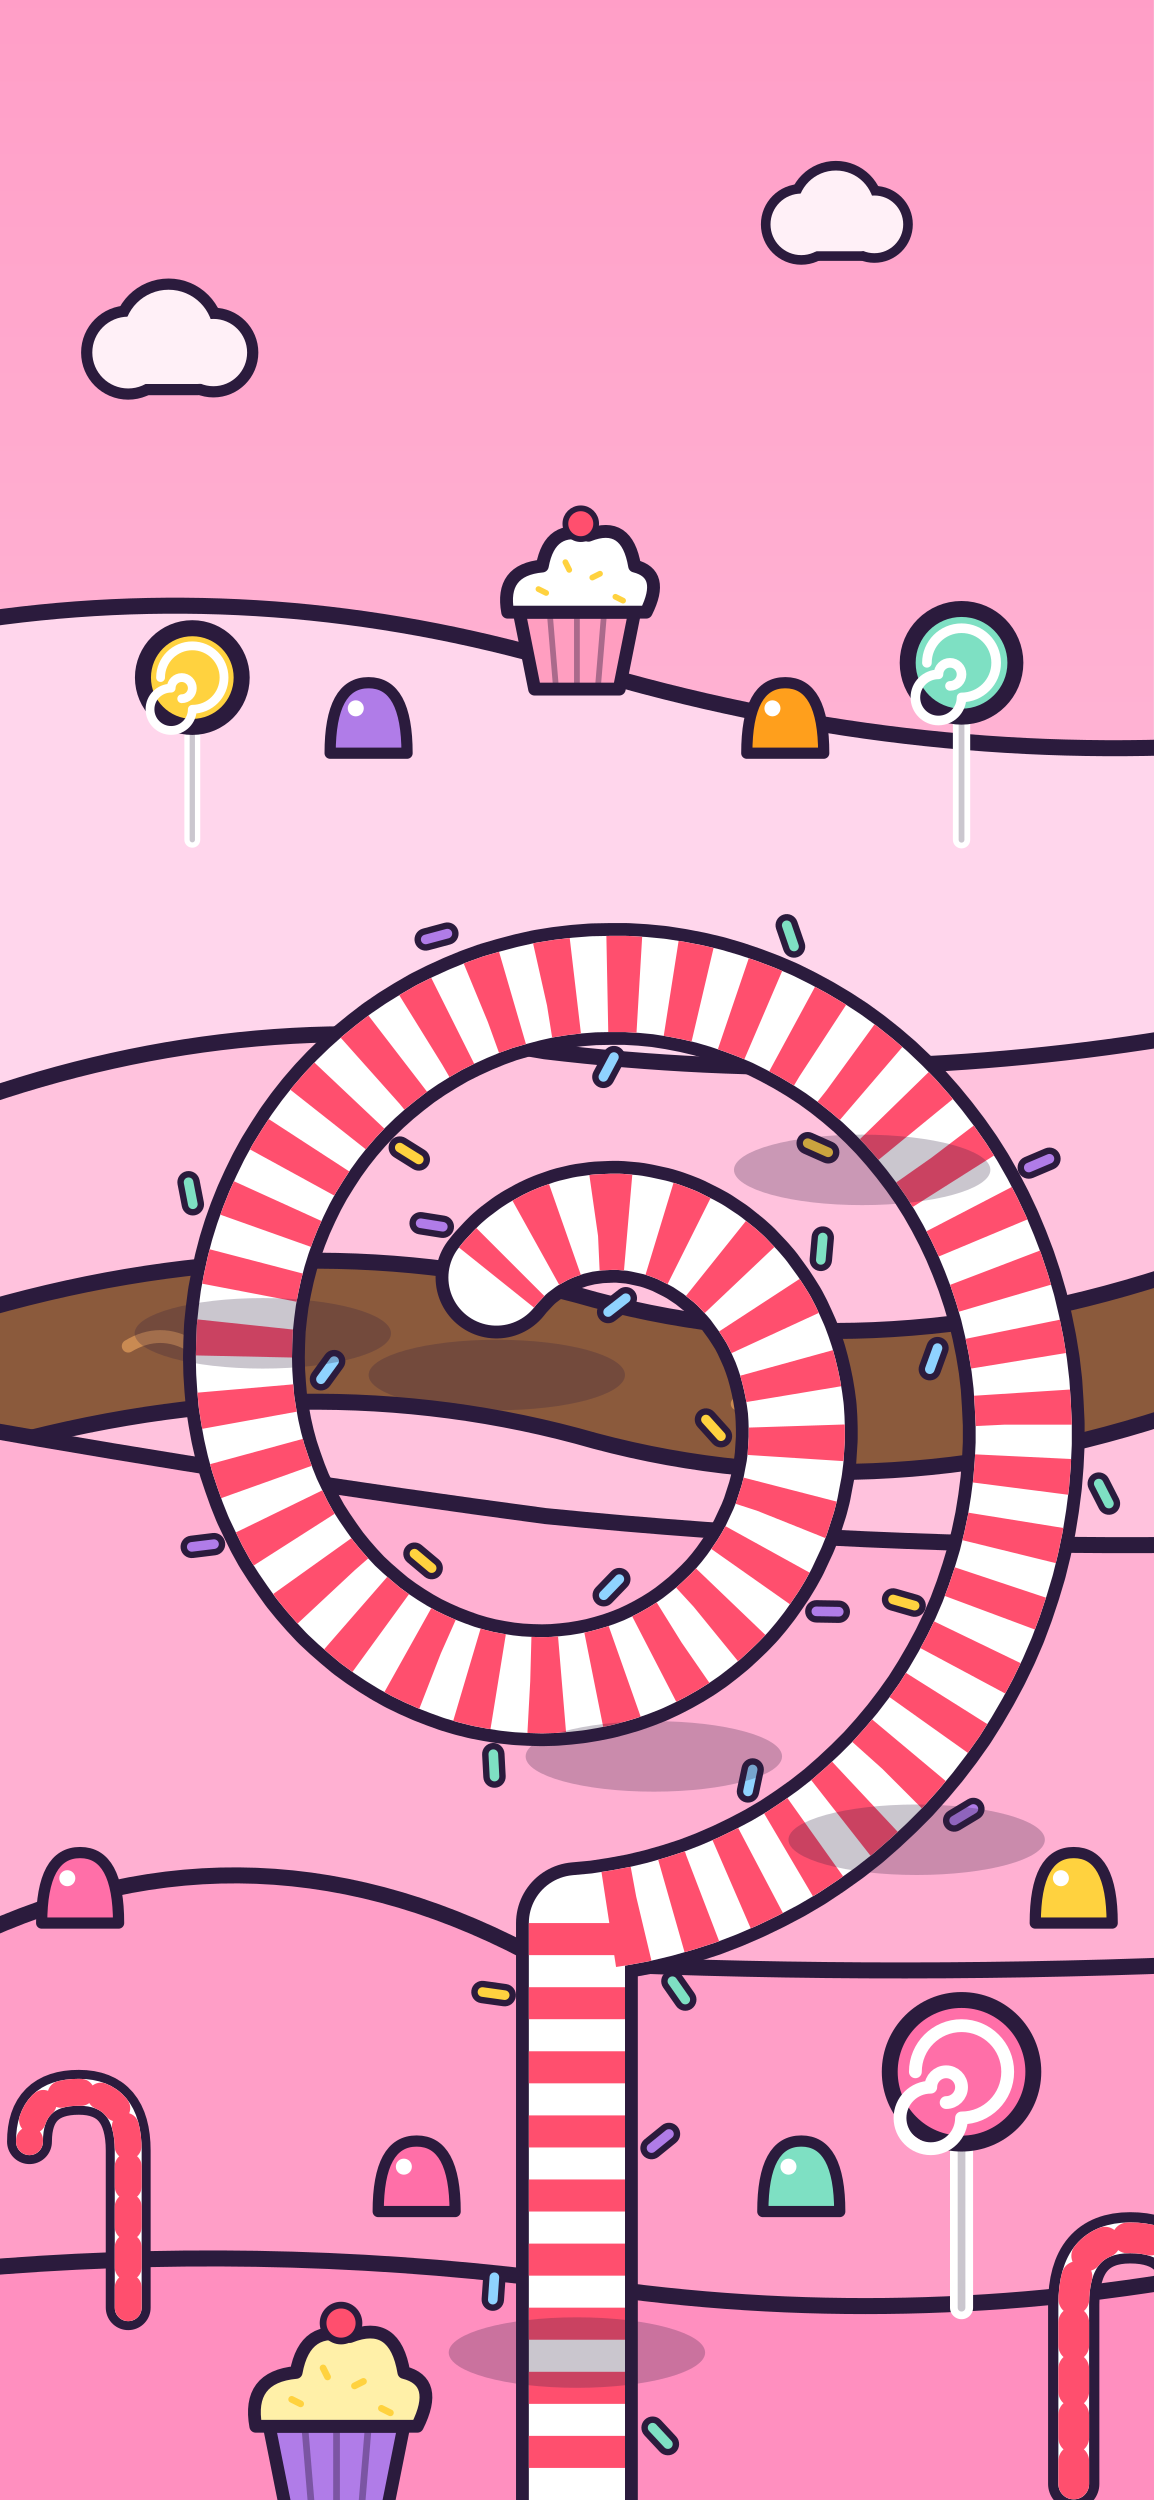
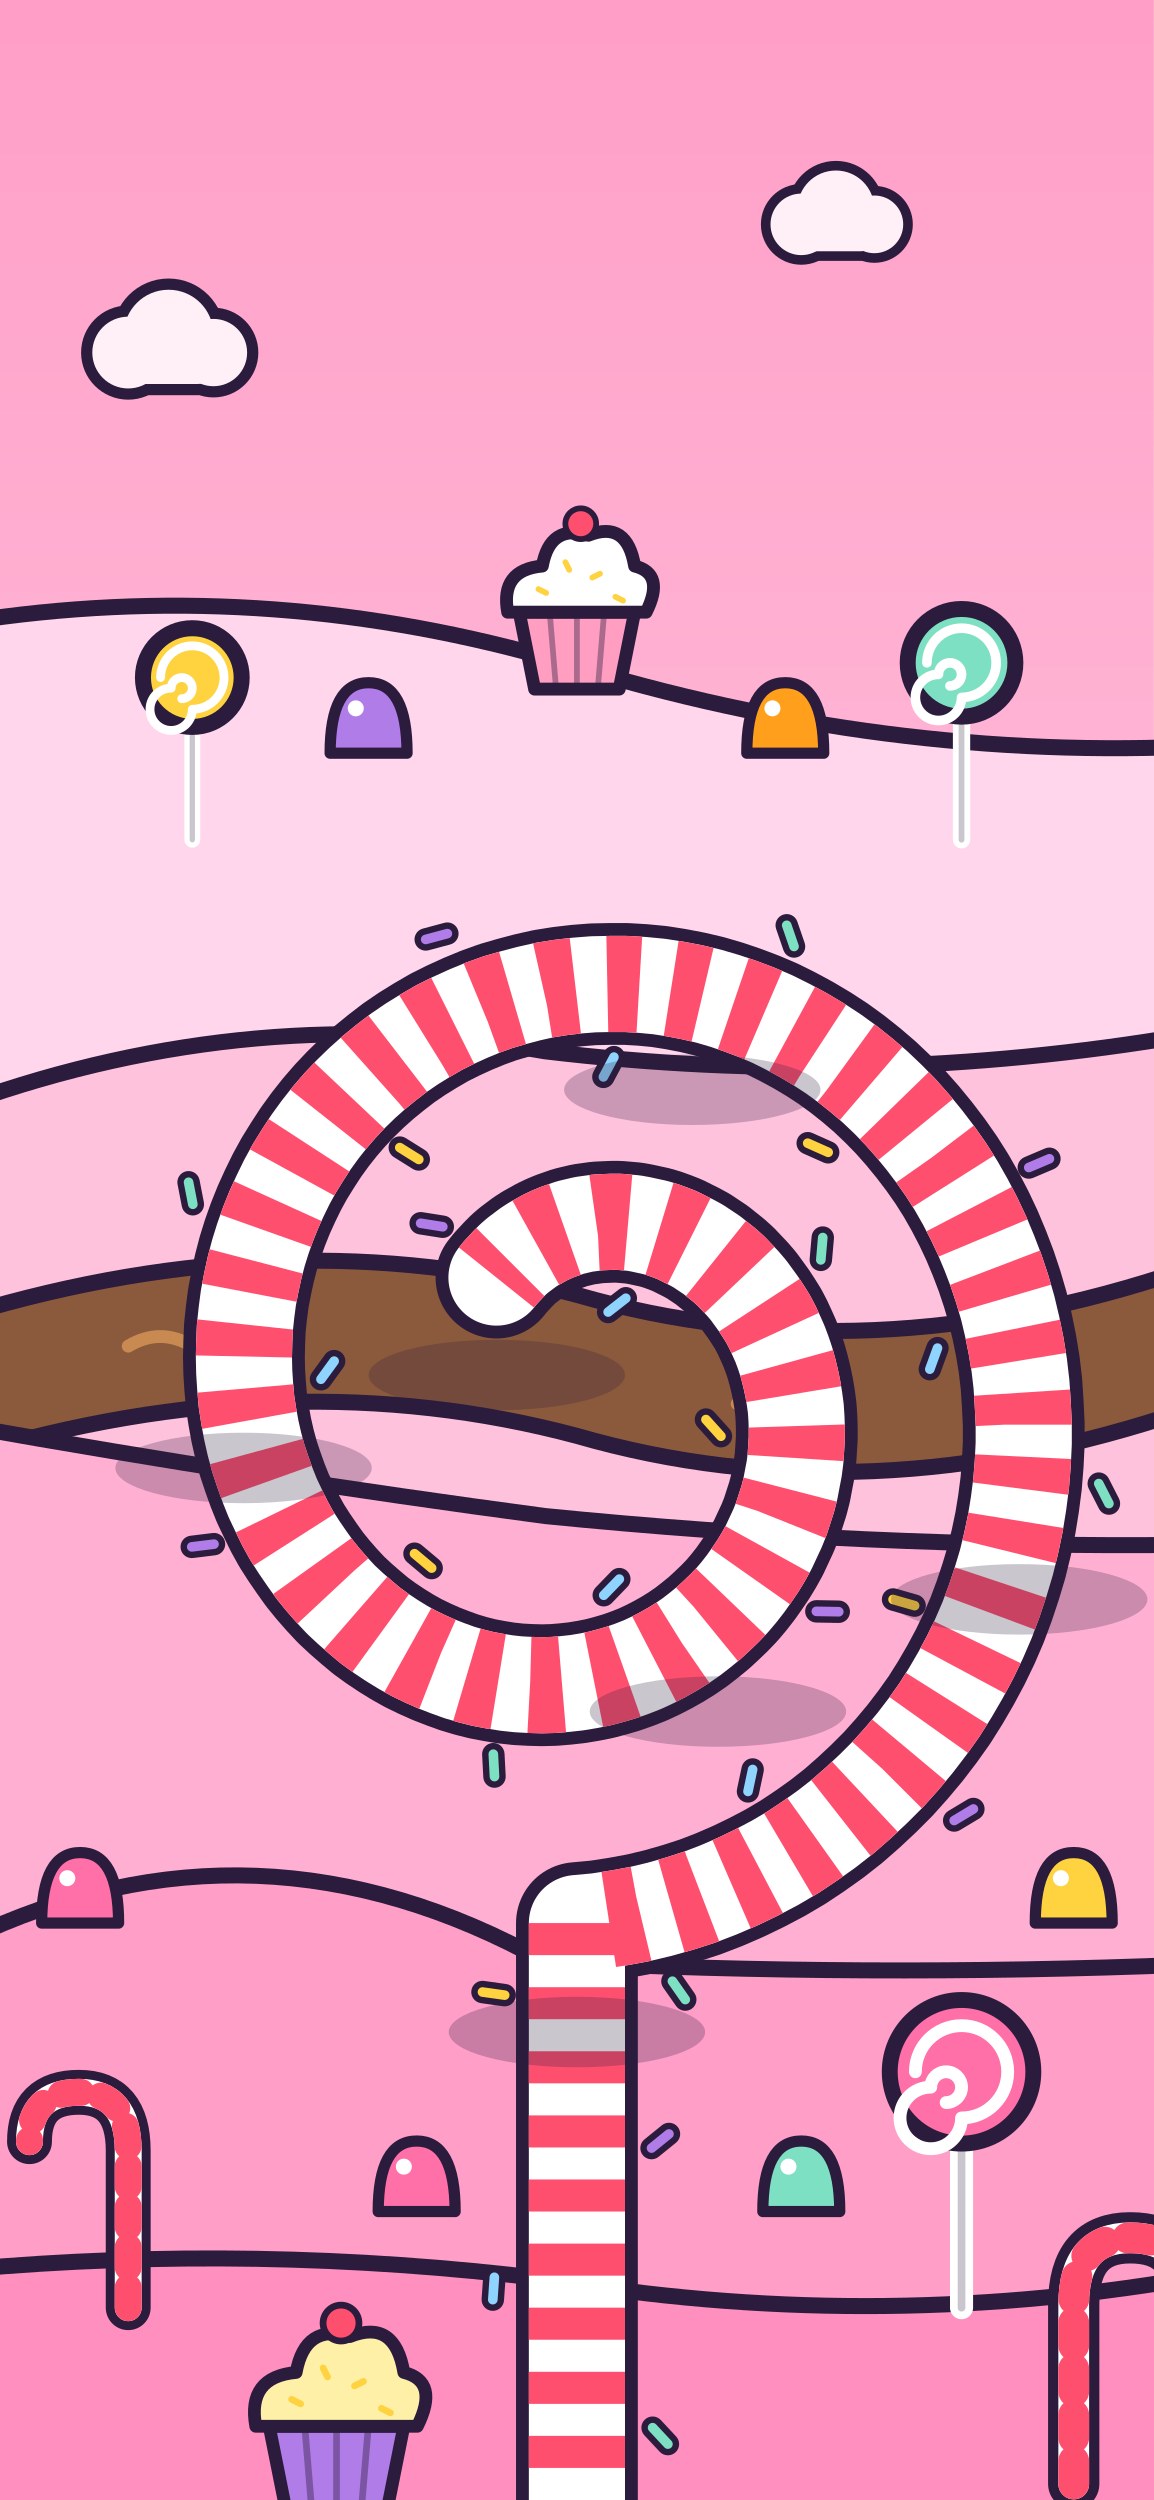
<svg xmlns="http://www.w3.org/2000/svg" viewBox="0 0 360 780" width="360" height="780">
  <defs>
    <linearGradient id="sky" x1="0" y1="0" x2="0" y2="1">
      <stop offset="0" stop-color="#FF9EC7" />
      <stop offset="1" stop-color="#FFE3F0" />
    </linearGradient>
    <g id="cloud">
      <circle cx="0" cy="0" r="16" />
      <circle cx="18" cy="-8" r="20" />
      <circle cx="38" cy="0" r="15" />
      <rect x="0" y="0" width="38" height="14" rx="7" />
    </g>
    <g id="bush">
      <circle cx="0" cy="0" r="18" />
      <circle cx="22" cy="-8" r="22" />
      <circle cx="46" cy="2" r="17" />
      <rect x="0" y="0" width="46" height="18" />
    </g>
  </defs>
  <rect width="360" height="780" fill="url(#sky)" />
  <g stroke="#2B1B3D" stroke-width="5" stroke-linejoin="round" stroke-linecap="round">
    <g transform="translate(40 110) scale(0.7)">
      <use href="#cloud" fill="#2B1B3D" stroke-width="10" />
      <use href="#cloud" fill="#FFF0F7" stroke="none" />
    </g>
    <g transform="translate(250 70) scale(0.6)">
      <use href="#cloud" fill="#2B1B3D" stroke-width="10" />
      <use href="#cloud" fill="#FFF0F7" stroke="none" />
    </g>
    <path d="M-10 194 Q80 180 170 205 Q270 237 370 233 L370 790 L-10 790 Z" fill="#FFD6EC" />
    <path d="M-10 344 Q80 312 170 328 Q270 340 370 323 L370 790 L-10 790 Z" fill="#FFC2DD" />
    <path d="M-10 410 Q90 380 180 404 Q270 430 370 396 L370 440 Q270 474 180 448 Q90 424 -10 454 Z" fill="#8B5A3C" />
    <path d="M40 420 q10 -6 20 0 M230 438 q10 -6 20 0" fill="none" stroke="#C98A52" stroke-width="4" />
    <path d="M-10 445 Q80 461 170 473 Q270 483 370 482 L370 790 L-10 790 Z" fill="#FFB0D2" />
    <path d="M-10 605 Q80 562 170 612 Q270 617 370 613 L370 790 L-10 790 Z" fill="#FF9EC7" />
    <path d="M-10 708 Q80 700 170 711 Q270 728 370 711 L370 790 L-10 790 Z" fill="#FF8FBF" />
    <path d="M180.0 830.0 L180.0 828.0 L180.0 826.0 L180.0 824.0 L180.0 822.0 L180.0 820.0 L180.0 818.0 L180.0 816.0 L180.0 814.0 L180.0 812.0 L180.0 810.0 L180.0 808.0 L180.0 806.0 L180.0 804.0 L180.0 802.0 L180.0 800.0 L180.0 798.0 L180.0 796.0 L180.0 794.0 L180.0 792.0 L180.0 790.0 L180.0 788.0 L180.0 786.0 L180.0 784.0 L180.0 782.0 L180.0 780.0 L180.0 778.0 L180.0 776.0 L180.0 774.0 L180.0 772.0 L180.0 770.0 L180.0 768.0 L180.0 766.0 L180.0 764.0 L180.0 762.0 L180.0 760.0 L180.0 758.0 L180.0 756.0 L180.0 754.0 L180.0 752.0 L180.0 750.0 L180.0 748.0 L180.0 746.0 L180.0 744.0 L180.0 742.0 L180.0 740.0 L180.0 738.0 L180.0 736.0 L180.0 734.0 L180.0 732.0 L180.0 730.0 L180.0 728.0 L180.0 726.0 L180.0 724.0 L180.0 722.0 L180.0 720.0 L180.0 718.0 L180.0 716.0 L180.0 714.0 L180.0 712.0 L180.0 710.0 L180.0 708.0 L180.0 706.0 L180.0 704.0 L180.0 702.0 L180.0 700.0 L180.0 698.0 L180.0 696.0 L180.0 694.0 L180.0 692.0 L180.0 690.0 L180.0 688.0 L180.0 686.0 L180.0 684.0 L180.0 682.0 L180.0 680.0 L180.0 678.0 L180.0 676.0 L180.0 674.0 L180.0 672.0 L180.0 670.0 L180.0 668.0 L180.0 666.0 L180.0 664.0 L180.0 662.0 L180.0 660.0 L180.0 658.0 L180.0 656.0 L180.0 654.0 L180.0 652.0 L180.0 650.0 L180.0 648.0 L180.0 646.0 L180.0 644.0 L180.0 642.0 L180.0 640.0 L180.0 638.0 L180.0 636.0 L180.0 634.0 L180.0 632.0 L180.0 630.0 L180.0 628.0 L180.0 626.0 L180.0 624.0 L180.0 622.0 L180.0 620.0 L180.0 618.0 L180.0 616.0 L180.0 614.0 L180.0 612.0 L180.0 610.0 L180.0 608.0 L180.0 606.0 L180.0 604.0 L180.0 602.0 L180.0 600.0 L186.5 599.4 L193.0 598.4 L199.5 597.2 L205.8 595.7 L212.1 593.9 L218.3 591.9 L224.3 589.6 L230.3 587.0 L236.1 584.2 L241.8 581.2 L247.4 577.9 L252.8 574.3 L258.0 570.6 L263.1 566.6 L267.9 562.4 L272.6 558.0 L277.1 553.5 L281.4 548.7 L285.5 543.8 L289.4 538.7 L293.1 533.5 L296.5 528.1 L299.7 522.6 L302.7 517.0 L305.5 511.2 L308.0 505.4 L310.2 499.5 L312.2 493.5 L314.0 487.5 L315.5 481.4 L316.8 475.2 L317.8 469.0 L318.6 462.8 L319.1 456.6 L319.4 450.4 L319.4 444.2 L319.1 438.1 L318.7 431.9 L318.0 425.9 L317.0 419.8 L315.8 413.9 L314.4 408.0 L312.7 402.2 L310.8 396.5 L308.7 391.0 L306.4 385.5 L303.9 380.2 L301.2 375.0 L298.3 369.9 L295.2 365.0 L291.9 360.3 L288.4 355.7 L284.8 351.3 L281.0 347.0 L277.1 343.0 L273.0 339.1 L268.8 335.5 L264.4 332.0 L260.0 328.8 L255.4 325.8 L250.7 323.0 L245.9 320.4 L241.1 318.0 L236.2 315.9 L231.2 314.0 L226.2 312.3 L221.1 310.8 L216.0 309.6 L210.8 308.6 L205.7 307.8 L200.5 307.3 L195.4 307.0 L190.2 307.0 L185.1 307.1 L180.0 307.5 L174.9 308.1 L169.9 308.9 L165.0 310.0 L160.1 311.3 L155.3 312.7 L150.6 314.4 L146.0 316.3 L141.4 318.4 L137.0 320.6 L132.7 323.1 L128.5 325.7 L124.4 328.5 L120.5 331.5 L116.7 334.6 L113.0 337.9 L109.5 341.3 L106.1 344.9 L102.9 348.6 L99.9 352.4 L97.0 356.4 L94.4 360.4 L91.8 364.6 L89.5 368.8 L87.4 373.1 L85.4 377.5 L83.6 382.0 L82.0 386.5 L80.6 391.0 L79.4 395.6 L78.4 400.2 L77.5 404.9 L76.9 409.5 L76.4 414.2 L76.2 418.9 L76.1 423.5 L76.2 428.1 L76.5 432.7 L76.9 437.3 L77.6 441.8 L78.4 446.2 L79.4 450.6 L80.6 455.0 L82.0 459.2 L83.5 463.4 L85.1 467.4 L87.0 471.4 L88.9 475.3 L91.0 479.1 L93.3 482.7 L95.7 486.2 L98.2 489.7 L100.8 492.9 L103.6 496.1 L106.4 499.1 L109.4 501.9 L112.5 504.6 L115.6 507.2 L118.9 509.6 L122.2 511.8 L125.6 513.9 L129.0 515.8 L132.5 517.5 L136.1 519.1 L139.7 520.5 L143.3 521.8 L147.0 522.9 L150.6 523.8 L154.3 524.5 L158.0 525.1 L161.7 525.5 L165.4 525.7 L169.1 525.8 L172.8 525.7 L176.4 525.4 L180.0 525.0 L183.6 524.4 L187.1 523.7 L190.5 522.8 L193.9 521.8 L197.3 520.6 L200.6 519.3 L203.8 517.8 L206.9 516.2 L209.9 514.5 L212.8 512.7 L215.7 510.7 L218.4 508.6 L221.1 506.4 L223.6 504.1 L226.1 501.7 L228.4 499.3 L230.6 496.7 L232.7 494.0 L234.6 491.3 L236.5 488.5 L238.2 485.7 L239.8 482.8 L241.2 479.8 L242.6 476.8 L243.8 473.8 L244.8 470.7 L245.8 467.6 L246.6 464.5 L247.2 461.3 L247.8 458.2 L248.2 455.0 L248.4 451.9 L248.6 448.8 L248.6 445.7 L248.5 442.6 L248.3 439.5 L247.9 436.5 L247.4 433.5 L246.8 430.6 L246.1 427.7 L245.3 424.8 L244.4 422.1 L243.4 419.4 L242.2 416.7 L241.0 414.1 L239.7 411.6 L238.2 409.2 L236.7 406.9 L235.1 404.7 L233.5 402.5 L231.7 400.4 L229.9 398.5 L228.1 396.6 L226.1 394.8 L224.1 393.2 L222.1 391.6 L220.0 390.2 L217.9 388.8 L215.7 387.6 L213.5 386.5 L211.3 385.4 L209.0 384.5 L206.8 383.7 L204.5 383.0 L202.2 382.5 L199.9 382.0 L197.7 381.6 L195.4 381.4 L193.1 381.2 L190.9 381.2 L188.6 381.3 L186.4 381.4 L184.3 381.7 L182.1 382.0 L180.0 382.5 L177.9 383.0 L175.9 383.7 L173.9 384.4 L172.0 385.2 L170.1 386.1 L168.3 387.1 L166.5 388.1 L164.8 389.2 L163.2 390.4 L161.6 391.6 L160.1 392.9 L158.7 394.3 L157.4 395.7 L156.1 397.1 L154.9 398.6" fill="none" stroke="#2B1B3D" stroke-width="38" stroke-linejoin="round" />
    <path d="M180.0 830.0 L180.0 828.0 L180.0 826.0 L180.0 824.0 L180.0 822.0 L180.0 820.0 L180.0 818.0 L180.0 816.0 L180.0 814.0 L180.0 812.0 L180.0 810.0 L180.0 808.0 L180.0 806.0 L180.0 804.0 L180.0 802.0 L180.0 800.0 L180.0 798.0 L180.0 796.0 L180.0 794.0 L180.0 792.0 L180.0 790.0 L180.0 788.0 L180.0 786.0 L180.0 784.0 L180.0 782.0 L180.0 780.0 L180.0 778.0 L180.0 776.0 L180.0 774.0 L180.0 772.0 L180.0 770.0 L180.0 768.0 L180.0 766.0 L180.0 764.0 L180.0 762.0 L180.0 760.0 L180.0 758.0 L180.0 756.0 L180.0 754.0 L180.0 752.0 L180.0 750.0 L180.0 748.0 L180.0 746.0 L180.0 744.0 L180.0 742.0 L180.0 740.0 L180.0 738.0 L180.0 736.0 L180.0 734.0 L180.0 732.0 L180.0 730.0 L180.0 728.0 L180.0 726.0 L180.0 724.0 L180.0 722.0 L180.0 720.0 L180.0 718.0 L180.0 716.0 L180.0 714.0 L180.0 712.0 L180.0 710.0 L180.0 708.0 L180.0 706.0 L180.0 704.0 L180.0 702.0 L180.0 700.0 L180.0 698.0 L180.0 696.0 L180.0 694.0 L180.0 692.0 L180.0 690.0 L180.0 688.0 L180.0 686.0 L180.0 684.0 L180.0 682.0 L180.0 680.0 L180.0 678.0 L180.0 676.0 L180.0 674.0 L180.0 672.0 L180.0 670.0 L180.0 668.0 L180.0 666.0 L180.0 664.0 L180.0 662.0 L180.0 660.0 L180.0 658.0 L180.0 656.0 L180.0 654.0 L180.0 652.0 L180.0 650.0 L180.0 648.0 L180.0 646.0 L180.0 644.0 L180.0 642.0 L180.0 640.0 L180.0 638.0 L180.0 636.0 L180.0 634.0 L180.0 632.0 L180.0 630.0 L180.0 628.0 L180.0 626.0 L180.0 624.0 L180.0 622.0 L180.0 620.0 L180.0 618.0 L180.0 616.0 L180.0 614.0 L180.0 612.0 L180.0 610.0 L180.0 608.0 L180.0 606.0 L180.0 604.0 L180.0 602.0 L180.0 600.0 L186.5 599.4 L193.0 598.4 L199.5 597.2 L205.8 595.7 L212.1 593.9 L218.3 591.9 L224.3 589.6 L230.3 587.0 L236.1 584.2 L241.8 581.2 L247.4 577.9 L252.8 574.3 L258.0 570.6 L263.1 566.6 L267.9 562.4 L272.6 558.0 L277.1 553.5 L281.4 548.7 L285.5 543.8 L289.4 538.7 L293.1 533.5 L296.5 528.1 L299.7 522.6 L302.7 517.0 L305.5 511.2 L308.0 505.4 L310.2 499.5 L312.2 493.5 L314.0 487.5 L315.5 481.4 L316.8 475.2 L317.8 469.0 L318.6 462.8 L319.1 456.6 L319.4 450.4 L319.4 444.2 L319.1 438.1 L318.7 431.9 L318.0 425.9 L317.0 419.8 L315.8 413.9 L314.4 408.0 L312.7 402.2 L310.8 396.5 L308.7 391.0 L306.4 385.5 L303.9 380.2 L301.2 375.0 L298.3 369.9 L295.2 365.0 L291.9 360.3 L288.4 355.7 L284.8 351.3 L281.0 347.0 L277.1 343.0 L273.0 339.1 L268.8 335.5 L264.4 332.0 L260.0 328.8 L255.4 325.8 L250.7 323.0 L245.9 320.4 L241.1 318.0 L236.2 315.9 L231.2 314.0 L226.2 312.3 L221.1 310.8 L216.0 309.6 L210.8 308.6 L205.7 307.8 L200.5 307.3 L195.4 307.0 L190.2 307.0 L185.1 307.1 L180.0 307.5 L174.9 308.1 L169.9 308.9 L165.0 310.0 L160.1 311.3 L155.3 312.7 L150.6 314.4 L146.0 316.3 L141.4 318.4 L137.0 320.6 L132.7 323.1 L128.5 325.7 L124.4 328.5 L120.5 331.5 L116.7 334.6 L113.0 337.9 L109.5 341.3 L106.1 344.9 L102.9 348.6 L99.9 352.4 L97.0 356.4 L94.4 360.4 L91.8 364.6 L89.5 368.8 L87.4 373.1 L85.4 377.5 L83.6 382.0 L82.0 386.5 L80.6 391.0 L79.4 395.6 L78.4 400.2 L77.5 404.9 L76.9 409.5 L76.4 414.2 L76.2 418.9 L76.1 423.5 L76.2 428.1 L76.5 432.7 L76.9 437.3 L77.6 441.8 L78.4 446.2 L79.4 450.6 L80.6 455.0 L82.0 459.2 L83.5 463.4 L85.1 467.4 L87.0 471.4 L88.9 475.3 L91.0 479.1 L93.3 482.7 L95.7 486.2 L98.2 489.7 L100.8 492.9 L103.6 496.1 L106.4 499.1 L109.4 501.9 L112.5 504.6 L115.6 507.2 L118.9 509.6 L122.2 511.8 L125.6 513.9 L129.0 515.8 L132.5 517.5 L136.1 519.1 L139.7 520.5 L143.3 521.8 L147.0 522.9 L150.6 523.8 L154.3 524.5 L158.0 525.1 L161.7 525.5 L165.4 525.7 L169.1 525.8 L172.8 525.7 L176.4 525.4 L180.0 525.0 L183.6 524.4 L187.1 523.7 L190.5 522.8 L193.9 521.8 L197.3 520.6 L200.6 519.3 L203.8 517.8 L206.9 516.2 L209.9 514.5 L212.8 512.7 L215.7 510.7 L218.4 508.6 L221.1 506.4 L223.6 504.1 L226.1 501.7 L228.4 499.3 L230.6 496.7 L232.7 494.0 L234.6 491.3 L236.5 488.5 L238.2 485.7 L239.8 482.8 L241.2 479.8 L242.6 476.8 L243.8 473.8 L244.8 470.7 L245.8 467.6 L246.6 464.5 L247.2 461.3 L247.8 458.2 L248.2 455.0 L248.4 451.9 L248.6 448.8 L248.6 445.7 L248.5 442.6 L248.3 439.5 L247.9 436.5 L247.4 433.5 L246.8 430.6 L246.1 427.7 L245.3 424.8 L244.4 422.1 L243.4 419.4 L242.2 416.7 L241.0 414.1 L239.7 411.6 L238.2 409.2 L236.7 406.9 L235.1 404.7 L233.5 402.5 L231.7 400.4 L229.9 398.5 L228.1 396.6 L226.1 394.8 L224.1 393.2 L222.1 391.6 L220.0 390.2 L217.9 388.8 L215.7 387.6 L213.5 386.5 L211.3 385.4 L209.0 384.5 L206.8 383.7 L204.5 383.0 L202.2 382.5 L199.9 382.0 L197.7 381.6 L195.4 381.4 L193.1 381.2 L190.9 381.2 L188.6 381.3 L186.4 381.4 L184.3 381.7 L182.1 382.0 L180.0 382.5 L177.9 383.0 L175.9 383.7 L173.9 384.4 L172.0 385.2 L170.1 386.1 L168.3 387.1 L166.5 388.1 L164.8 389.2 L163.2 390.4 L161.6 391.6 L160.1 392.9 L158.7 394.3 L157.4 395.7 L156.1 397.1 L154.9 398.6" fill="none" stroke="#FFFFFF" stroke-width="30" stroke-linejoin="round" />
    <path d="M180.0 830.0 L180.0 828.0 L180.0 826.0 L180.0 824.0 L180.0 822.0 L180.0 820.0 L180.0 818.0 L180.0 816.0 L180.0 814.0 L180.0 812.0 L180.0 810.0 L180.0 808.0 L180.0 806.0 L180.0 804.0 L180.0 802.0 L180.0 800.0 L180.0 798.0 L180.0 796.0 L180.0 794.0 L180.0 792.0 L180.0 790.0 L180.0 788.0 L180.0 786.0 L180.0 784.0 L180.0 782.0 L180.0 780.0 L180.0 778.0 L180.0 776.0 L180.0 774.0 L180.0 772.0 L180.0 770.0 L180.0 768.0 L180.0 766.0 L180.0 764.0 L180.0 762.0 L180.0 760.0 L180.0 758.0 L180.0 756.0 L180.0 754.0 L180.0 752.0 L180.0 750.0 L180.0 748.0 L180.0 746.0 L180.0 744.0 L180.0 742.0 L180.0 740.0 L180.0 738.0 L180.0 736.0 L180.0 734.0 L180.0 732.0 L180.0 730.0 L180.0 728.0 L180.0 726.0 L180.0 724.0 L180.0 722.0 L180.0 720.0 L180.0 718.0 L180.0 716.0 L180.0 714.0 L180.0 712.0 L180.0 710.0 L180.0 708.0 L180.0 706.0 L180.0 704.0 L180.0 702.0 L180.0 700.0 L180.0 698.0 L180.0 696.0 L180.0 694.0 L180.0 692.0 L180.0 690.0 L180.0 688.0 L180.0 686.0 L180.0 684.0 L180.0 682.0 L180.0 680.0 L180.0 678.0 L180.0 676.0 L180.0 674.0 L180.0 672.0 L180.0 670.0 L180.0 668.0 L180.0 666.0 L180.0 664.0 L180.0 662.0 L180.0 660.0 L180.0 658.0 L180.0 656.0 L180.0 654.0 L180.0 652.0 L180.0 650.0 L180.0 648.0 L180.0 646.0 L180.0 644.0 L180.0 642.0 L180.0 640.0 L180.0 638.0 L180.0 636.0 L180.0 634.0 L180.0 632.0 L180.0 630.0 L180.0 628.0 L180.0 626.0 L180.0 624.0 L180.0 622.0 L180.0 620.0 L180.0 618.0 L180.0 616.0 L180.0 614.0 L180.0 612.0 L180.0 610.0 L180.0 608.0 L180.0 606.0 L180.0 604.0 L180.0 602.0 L180.0 600.0 L186.5 599.4 L193.0 598.4 L199.5 597.2 L205.8 595.7 L212.1 593.9 L218.3 591.9 L224.3 589.6 L230.3 587.0 L236.1 584.2 L241.8 581.2 L247.4 577.9 L252.8 574.3 L258.0 570.6 L263.1 566.6 L267.9 562.4 L272.6 558.0 L277.1 553.5 L281.4 548.7 L285.5 543.8 L289.4 538.7 L293.1 533.5 L296.5 528.1 L299.7 522.6 L302.7 517.0 L305.5 511.2 L308.0 505.4 L310.2 499.5 L312.2 493.5 L314.0 487.5 L315.5 481.4 L316.8 475.2 L317.8 469.0 L318.6 462.8 L319.1 456.6 L319.4 450.4 L319.4 444.2 L319.1 438.1 L318.7 431.9 L318.0 425.9 L317.0 419.8 L315.8 413.9 L314.4 408.0 L312.7 402.2 L310.8 396.5 L308.7 391.0 L306.4 385.5 L303.9 380.2 L301.2 375.0 L298.3 369.9 L295.2 365.0 L291.9 360.3 L288.4 355.7 L284.8 351.3 L281.0 347.0 L277.1 343.0 L273.0 339.1 L268.8 335.5 L264.4 332.0 L260.0 328.8 L255.4 325.8 L250.7 323.0 L245.9 320.4 L241.1 318.0 L236.2 315.9 L231.2 314.0 L226.2 312.3 L221.1 310.8 L216.0 309.6 L210.8 308.6 L205.7 307.8 L200.5 307.3 L195.4 307.0 L190.2 307.0 L185.1 307.1 L180.0 307.5 L174.9 308.1 L169.9 308.9 L165.0 310.0 L160.1 311.3 L155.3 312.7 L150.6 314.4 L146.0 316.3 L141.4 318.4 L137.0 320.6 L132.7 323.1 L128.5 325.7 L124.4 328.5 L120.5 331.5 L116.7 334.6 L113.0 337.9 L109.5 341.3 L106.1 344.9 L102.9 348.6 L99.9 352.4 L97.0 356.4 L94.4 360.4 L91.8 364.6 L89.5 368.8 L87.4 373.1 L85.4 377.5 L83.6 382.0 L82.0 386.5 L80.6 391.0 L79.4 395.6 L78.4 400.2 L77.5 404.9 L76.9 409.5 L76.4 414.2 L76.2 418.9 L76.1 423.5 L76.2 428.1 L76.5 432.7 L76.9 437.3 L77.6 441.8 L78.4 446.2 L79.4 450.6 L80.6 455.0 L82.0 459.2 L83.5 463.4 L85.1 467.4 L87.0 471.4 L88.9 475.3 L91.0 479.1 L93.3 482.7 L95.7 486.2 L98.2 489.7 L100.8 492.9 L103.6 496.1 L106.4 499.1 L109.4 501.9 L112.5 504.6 L115.6 507.2 L118.9 509.6 L122.2 511.8 L125.6 513.9 L129.0 515.8 L132.5 517.5 L136.1 519.1 L139.7 520.5 L143.3 521.8 L147.0 522.9 L150.6 523.8 L154.3 524.5 L158.0 525.1 L161.7 525.5 L165.4 525.7 L169.1 525.8 L172.8 525.7 L176.4 525.4 L180.0 525.0 L183.6 524.4 L187.1 523.7 L190.5 522.8 L193.9 521.8 L197.3 520.6 L200.6 519.3 L203.8 517.8 L206.9 516.2 L209.9 514.5 L212.8 512.7 L215.7 510.7 L218.4 508.6 L221.1 506.4 L223.6 504.1 L226.1 501.7 L228.4 499.3 L230.6 496.7 L232.7 494.0 L234.6 491.3 L236.5 488.5 L238.2 485.7 L239.8 482.8 L241.2 479.8 L242.6 476.8 L243.8 473.8 L244.8 470.7 L245.8 467.6 L246.6 464.5 L247.2 461.3 L247.8 458.2 L248.2 455.0 L248.4 451.9 L248.6 448.8 L248.6 445.7 L248.5 442.6 L248.3 439.5 L247.9 436.5 L247.4 433.5 L246.8 430.6 L246.1 427.7 L245.3 424.8 L244.4 422.1 L243.4 419.4 L242.2 416.7 L241.0 414.1 L239.7 411.6 L238.2 409.2 L236.7 406.9 L235.1 404.7 L233.5 402.5 L231.7 400.4 L229.9 398.5 L228.1 396.6 L226.1 394.8 L224.1 393.2 L222.1 391.6 L220.0 390.2 L217.9 388.8 L215.7 387.6 L213.5 386.5 L211.3 385.4 L209.0 384.5 L206.8 383.7 L204.5 383.0 L202.2 382.5 L199.9 382.0 L197.7 381.6 L195.4 381.4 L193.1 381.2 L190.9 381.2 L188.6 381.3 L186.4 381.4 L184.3 381.7 L182.1 382.0 L180.0 382.5 L177.9 383.0 L175.9 383.7 L173.9 384.4 L172.0 385.2 L170.1 386.1 L168.3 387.1 L166.5 388.1 L164.8 389.2 L163.2 390.4 L161.6 391.6 L160.1 392.9 L158.7 394.3 L157.4 395.7 L156.1 397.1 L154.9 398.6" fill="none" stroke="#FF4F6E" stroke-width="30" stroke-linejoin="round" stroke-dasharray="10 10" stroke-linecap="butt" />
    <rect x="148.0" y="803.5" width="12" height="5" rx="2.5" fill="#FFD23F" stroke-width="2" transform="rotate(0 154.0 806.0)" />
    <rect x="200.0" y="757.5" width="12" height="5" rx="2.5" fill="#7EE0C3" stroke-width="2" transform="rotate(47 206.0 760.0)" />
    <rect x="148.0" y="711.5" width="12" height="5" rx="2.5" fill="#8FD3FF" stroke-width="2" transform="rotate(94 154.0 714.0)" />
    <rect x="200.0" y="665.5" width="12" height="5" rx="2.5" fill="#B07CE8" stroke-width="2" transform="rotate(141 206.0 668.0)" />
    <rect x="148.0" y="619.5" width="12" height="5" rx="2.5" fill="#FFD23F" stroke-width="2" transform="rotate(8 154.0 622.0)" />
    <rect x="205.8" y="618.5" width="12" height="5" rx="2.5" fill="#7EE0C3" stroke-width="2" transform="rotate(55 211.8 621.0)" />
    <rect x="228.1" y="553.0" width="12" height="5" rx="2.5" fill="#8FD3FF" stroke-width="2" transform="rotate(102 234.1 555.5)" />
    <rect x="294.7" y="563.7" width="12" height="5" rx="2.5" fill="#B07CE8" stroke-width="2" transform="rotate(149 300.7 566.2)" />
    <rect x="276.0" y="497.5" width="12" height="5" rx="2.5" fill="#FFD23F" stroke-width="2" transform="rotate(16 282.0 500.0)" />
    <rect x="338.4" y="463.5" width="12" height="5" rx="2.5" fill="#7EE0C3" stroke-width="2" transform="rotate(63 344.4 466.0)" />
    <rect x="285.3" y="421.4" width="12" height="5" rx="2.5" fill="#8FD3FF" stroke-width="2" transform="rotate(110 291.3 423.9)" />
    <rect x="318.2" y="360.4" width="12" height="5" rx="2.5" fill="#B07CE8" stroke-width="2" transform="rotate(157 324.2 362.9)" />
    <rect x="249.2" y="355.6" width="12" height="5" rx="2.5" fill="#FFD23F" stroke-width="2" transform="rotate(24 255.2 358.1)" />
    <rect x="240.6" y="289.5" width="12" height="5" rx="2.5" fill="#7EE0C3" stroke-width="2" transform="rotate(71 246.6 292.0)" />
    <rect x="183.9" y="330.4" width="12" height="5" rx="2.5" fill="#8FD3FF" stroke-width="2" transform="rotate(118 189.9 332.9)" />
    <rect x="130.2" y="289.7" width="12" height="5" rx="2.5" fill="#B07CE8" stroke-width="2" transform="rotate(165 136.2 292.2)" />
    <rect x="121.7" y="357.4" width="12" height="5" rx="2.5" fill="#FFD23F" stroke-width="2" transform="rotate(32 127.7 359.9)" />
    <rect x="53.5" y="369.8" width="12" height="5" rx="2.5" fill="#7EE0C3" stroke-width="2" transform="rotate(79 59.5 372.3)" />
    <rect x="96.2" y="425.0" width="12" height="5" rx="2.5" fill="#8FD3FF" stroke-width="2" transform="rotate(126 102.2 427.5)" />
    <rect x="57.3" y="479.7" width="12" height="5" rx="2.5" fill="#B07CE8" stroke-width="2" transform="rotate(173 63.3 482.2)" />
    <rect x="126.0" y="484.5" width="12" height="5" rx="2.5" fill="#FFD23F" stroke-width="2" transform="rotate(40 132.0 487.0)" />
    <rect x="148.1" y="548.3" width="12" height="5" rx="2.5" fill="#7EE0C3" stroke-width="2" transform="rotate(87 154.1 550.8)" />
    <rect x="184.8" y="492.7" width="12" height="5" rx="2.5" fill="#8FD3FF" stroke-width="2" transform="rotate(134 190.8 495.2)" />
    <rect x="252.2" y="500.3" width="12" height="5" rx="2.5" fill="#B07CE8" stroke-width="2" transform="rotate(1 258.2 502.8)" />
    <rect x="216.6" y="443.0" width="12" height="5" rx="2.5" fill="#FFD23F" stroke-width="2" transform="rotate(48 222.6 445.5)" />
    <rect x="250.4" y="387.1" width="12" height="5" rx="2.5" fill="#7EE0C3" stroke-width="2" transform="rotate(95 256.4 389.6)" />
    <rect x="186.5" y="404.7" width="12" height="5" rx="2.5" fill="#8FD3FF" stroke-width="2" transform="rotate(142 192.5 407.2)" />
    <rect x="128.7" y="379.7" width="12" height="5" rx="2.5" fill="#B07CE8" stroke-width="2" transform="rotate(9 134.7 382.2)" />
-     <ellipse cx="180" cy="734" rx="40" ry="11" fill="#2B1B3D" opacity="0.25" stroke="none" />
-     <ellipse cx="286" cy="574" rx="40" ry="11" fill="#2B1B3D" opacity="0.25" stroke="none" />
-     <ellipse cx="269" cy="365" rx="40" ry="11" fill="#2B1B3D" opacity="0.25" stroke="none" />
-     <ellipse cx="82" cy="416" rx="40" ry="11" fill="#2B1B3D" opacity="0.25" stroke="none" />
-     <ellipse cx="204" cy="548" rx="40" ry="11" fill="#2B1B3D" opacity="0.25" stroke="none" />
+     <ellipse cx="180" cy="634" rx="40" ry="11" fill="#2B1B3D" opacity="0.25" stroke="none" />
+     <ellipse cx="318" cy="499" rx="40" ry="11" fill="#2B1B3D" opacity="0.25" stroke="none" />
+     <ellipse cx="216" cy="340" rx="40" ry="11" fill="#2B1B3D" opacity="0.25" stroke="none" />
+     <ellipse cx="76" cy="458" rx="40" ry="11" fill="#2B1B3D" opacity="0.25" stroke="none" />
+     <ellipse cx="224" cy="534" rx="40" ry="11" fill="#2B1B3D" opacity="0.25" stroke="none" />
    <ellipse cx="155" cy="429" rx="40" ry="11" fill="#2B1B3D" opacity="0.25" stroke="none" />
    <g transform="translate(300 720) scale(0.8)" stroke-width="6.2">
      <path d="M0 0 L0 -70" fill="none" stroke="#FFFFFF" stroke-width="9" />
      <path d="M0 0 L0 -70" fill="none" stroke="#2B1B3D" stroke-width="3" opacity=".25" />
      <circle cx="0" cy="-92" r="28" fill="#FF6FA8" />
      <path d="M0 -92 m-18 0 a18 18 0 1 1 18 18 a12 12 0 1 1 -12 -12 a6 6 0 1 1 6 6" fill="none" stroke="#FFFFFF" stroke-width="5" />
    </g>
    <g transform="translate(300 262) scale(0.6)" stroke-width="8.3">
      <path d="M0 0 L0 -70" fill="none" stroke="#FFFFFF" stroke-width="9" />
      <path d="M0 0 L0 -70" fill="none" stroke="#2B1B3D" stroke-width="3" opacity=".25" />
      <circle cx="0" cy="-92" r="28" fill="#7EE0C3" />
      <path d="M0 -92 m-18 0 a18 18 0 1 1 18 18 a12 12 0 1 1 -12 -12 a6 6 0 1 1 6 6" fill="none" stroke="#FFFFFF" stroke-width="5" />
    </g>
    <g transform="translate(60 262) scale(0.55)" stroke-width="9.1">
      <path d="M0 0 L0 -70" fill="none" stroke="#FFFFFF" stroke-width="9" />
      <path d="M0 0 L0 -70" fill="none" stroke="#2B1B3D" stroke-width="3" opacity=".25" />
      <circle cx="0" cy="-92" r="28" fill="#FFD23F" />
      <path d="M0 -92 m-18 0 a18 18 0 1 1 18 18 a12 12 0 1 1 -12 -12 a6 6 0 1 1 6 6" fill="none" stroke="#FFFFFF" stroke-width="5" />
    </g>
    <g transform="translate(335 775) scale(0.8 0.8)">
      <path d="M0 0 L0 -70 Q0 -96 22 -96 Q44 -96 44 -74" fill="none" stroke="#2B1B3D" stroke-width="20" />
      <path d="M0 0 L0 -70 Q0 -96 22 -96 Q44 -96 44 -74" fill="none" stroke="#FFFFFF" stroke-width="12" />
      <path d="M0 0 L0 -70 Q0 -96 22 -96 Q44 -96 44 -74" fill="none" stroke="#FF4F6E" stroke-width="12" stroke-dasharray="9 9" />
    </g>
    <g transform="translate(40 720) scale(-0.7 0.7)">
      <path d="M0 0 L0 -70 Q0 -96 22 -96 Q44 -96 44 -74" fill="none" stroke="#2B1B3D" stroke-width="20" />
      <path d="M0 0 L0 -70 Q0 -96 22 -96 Q44 -96 44 -74" fill="none" stroke="#FFFFFF" stroke-width="12" />
      <path d="M0 0 L0 -70 Q0 -96 22 -96 Q44 -96 44 -74" fill="none" stroke="#FF4F6E" stroke-width="12" stroke-dasharray="9 9" />
    </g>
    <g transform="translate(180 215) scale(0.6)" stroke-width="6.7">
      <path d="M-30 -40 L30 -40 L22 0 L-22 0 Z" fill="#FF9EC0" />
      <path d="M-14 -38 L-11 -2 M0 -38 L0 -2 M14 -38 L11 -2" fill="none" stroke-width="3" opacity=".4" />
      <path d="M-36 -40 Q-40 -62 -18 -64 Q-14 -86 6 -80 Q26 -88 30 -64 Q46 -60 36 -40 Z" fill="#FFFFFF" />
      <circle cx="2" cy="-86" r="8" fill="#FF4F6E" stroke-width="3" />
      <path d="M-20 -52 L-16 -50 M8 -58 L12 -60 M20 -48 L24 -46 M-6 -66 L-4 -62" fill="none" stroke="#FFD23F" stroke-width="3" />
    </g>
    <g transform="translate(105 785) scale(0.7)" stroke-width="5.7">
      <path d="M-30 -40 L30 -40 L22 0 L-22 0 Z" fill="#B07CE8" />
      <path d="M-14 -38 L-11 -2 M0 -38 L0 -2 M14 -38 L11 -2" fill="none" stroke-width="3" opacity=".4" />
      <path d="M-36 -40 Q-40 -62 -18 -64 Q-14 -86 6 -80 Q26 -88 30 -64 Q46 -60 36 -40 Z" fill="#FFF0A8" />
      <circle cx="2" cy="-86" r="8" fill="#FF4F6E" stroke-width="3" />
      <path d="M-20 -52 L-16 -50 M8 -58 L12 -60 M20 -48 L24 -46 M-6 -66 L-4 -62" fill="none" stroke="#FFD23F" stroke-width="3" />
    </g>
    <path d="M118 690 Q118 668 130 668 Q142 668 142 690 Z" fill="#FF6FA8" stroke-width="3.5" />
    <circle cx="126" cy="676" r="2.5" fill="#FFFFFF" stroke="none" />
    <path d="M238 690 Q238 668 250 668 Q262 668 262 690 Z" fill="#7EE0C3" stroke-width="3.5" />
    <circle cx="246" cy="676" r="2.5" fill="#FFFFFF" stroke="none" />
    <path d="M323 600 Q323 578 335 578 Q347 578 347 600 Z" fill="#FFD23F" stroke-width="3.5" />
    <circle cx="331" cy="586" r="2.5" fill="#FFFFFF" stroke="none" />
    <path d="M103 235 Q103 213 115 213 Q127 213 127 235 Z" fill="#B07CE8" stroke-width="3.5" />
    <circle cx="111" cy="221" r="2.5" fill="#FFFFFF" stroke="none" />
    <path d="M233 235 Q233 213 245 213 Q257 213 257 235 Z" fill="#FF9F1C" stroke-width="3.5" />
    <circle cx="241" cy="221" r="2.5" fill="#FFFFFF" stroke="none" />
    <path d="M13 600 Q13 578 25 578 Q37 578 37 600 Z" fill="#FF6FA8" stroke-width="3.5" />
    <circle cx="21" cy="586" r="2.5" fill="#FFFFFF" stroke="none" />
  </g>
</svg>
